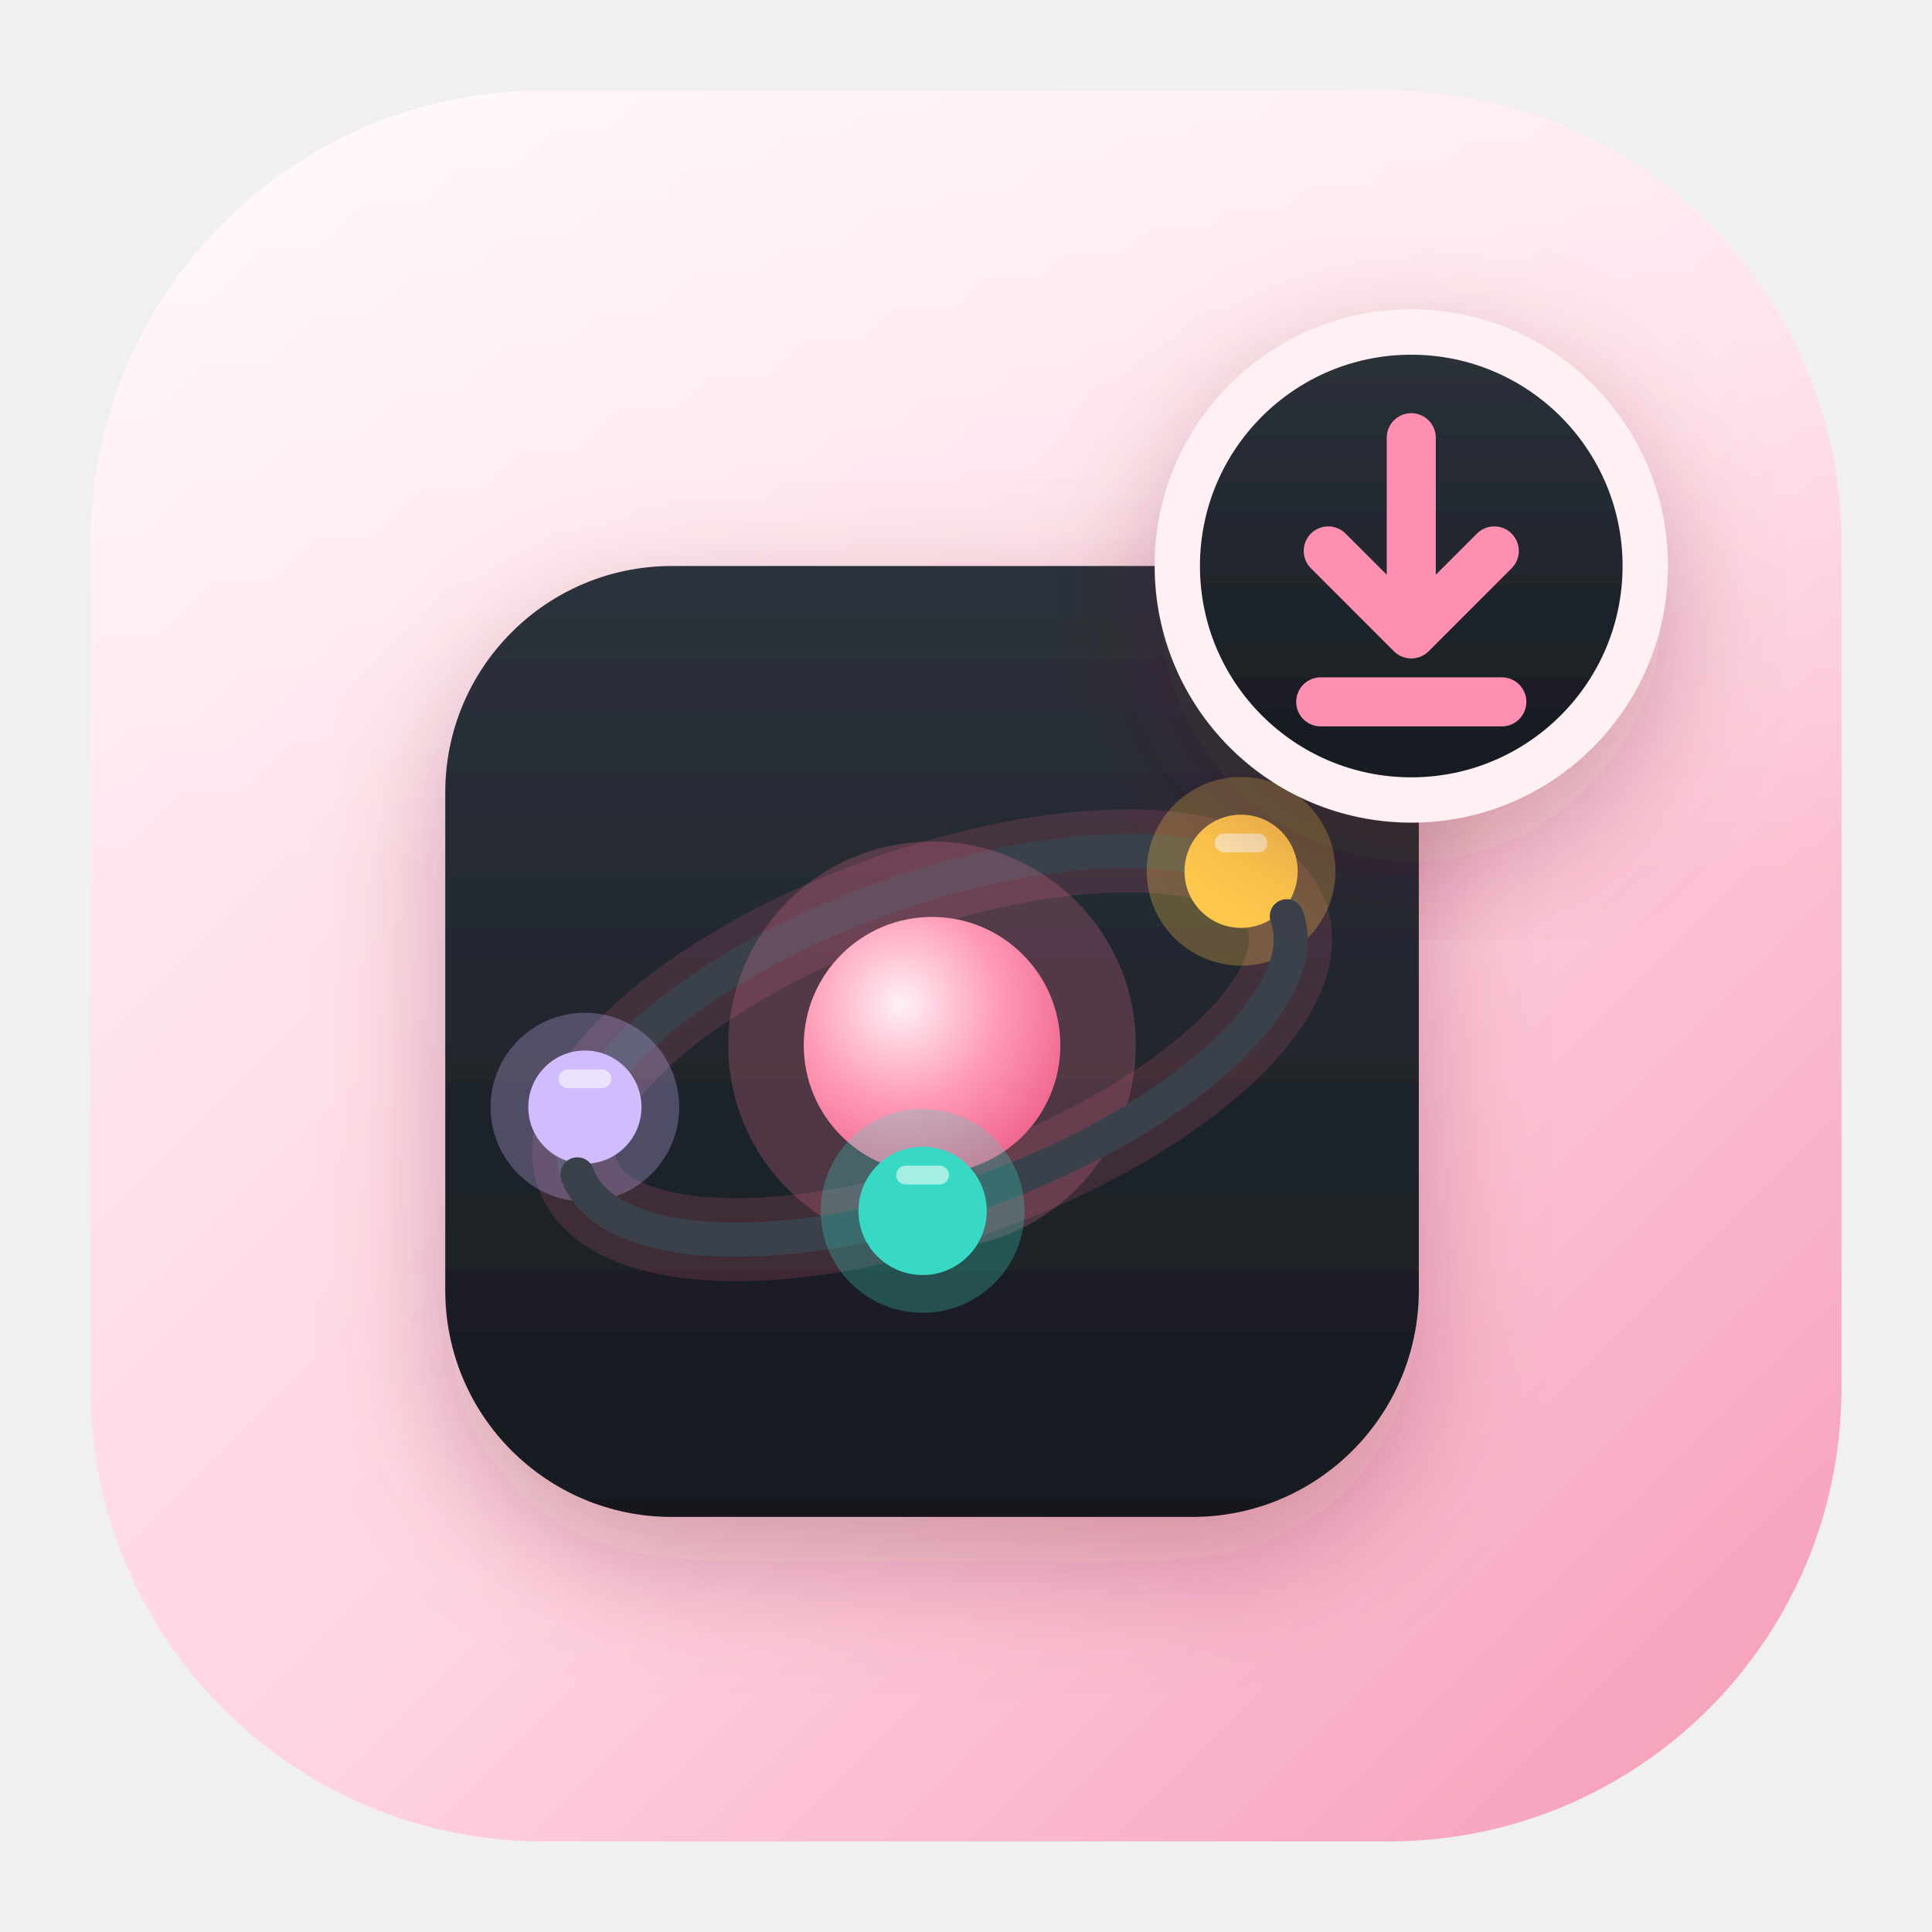
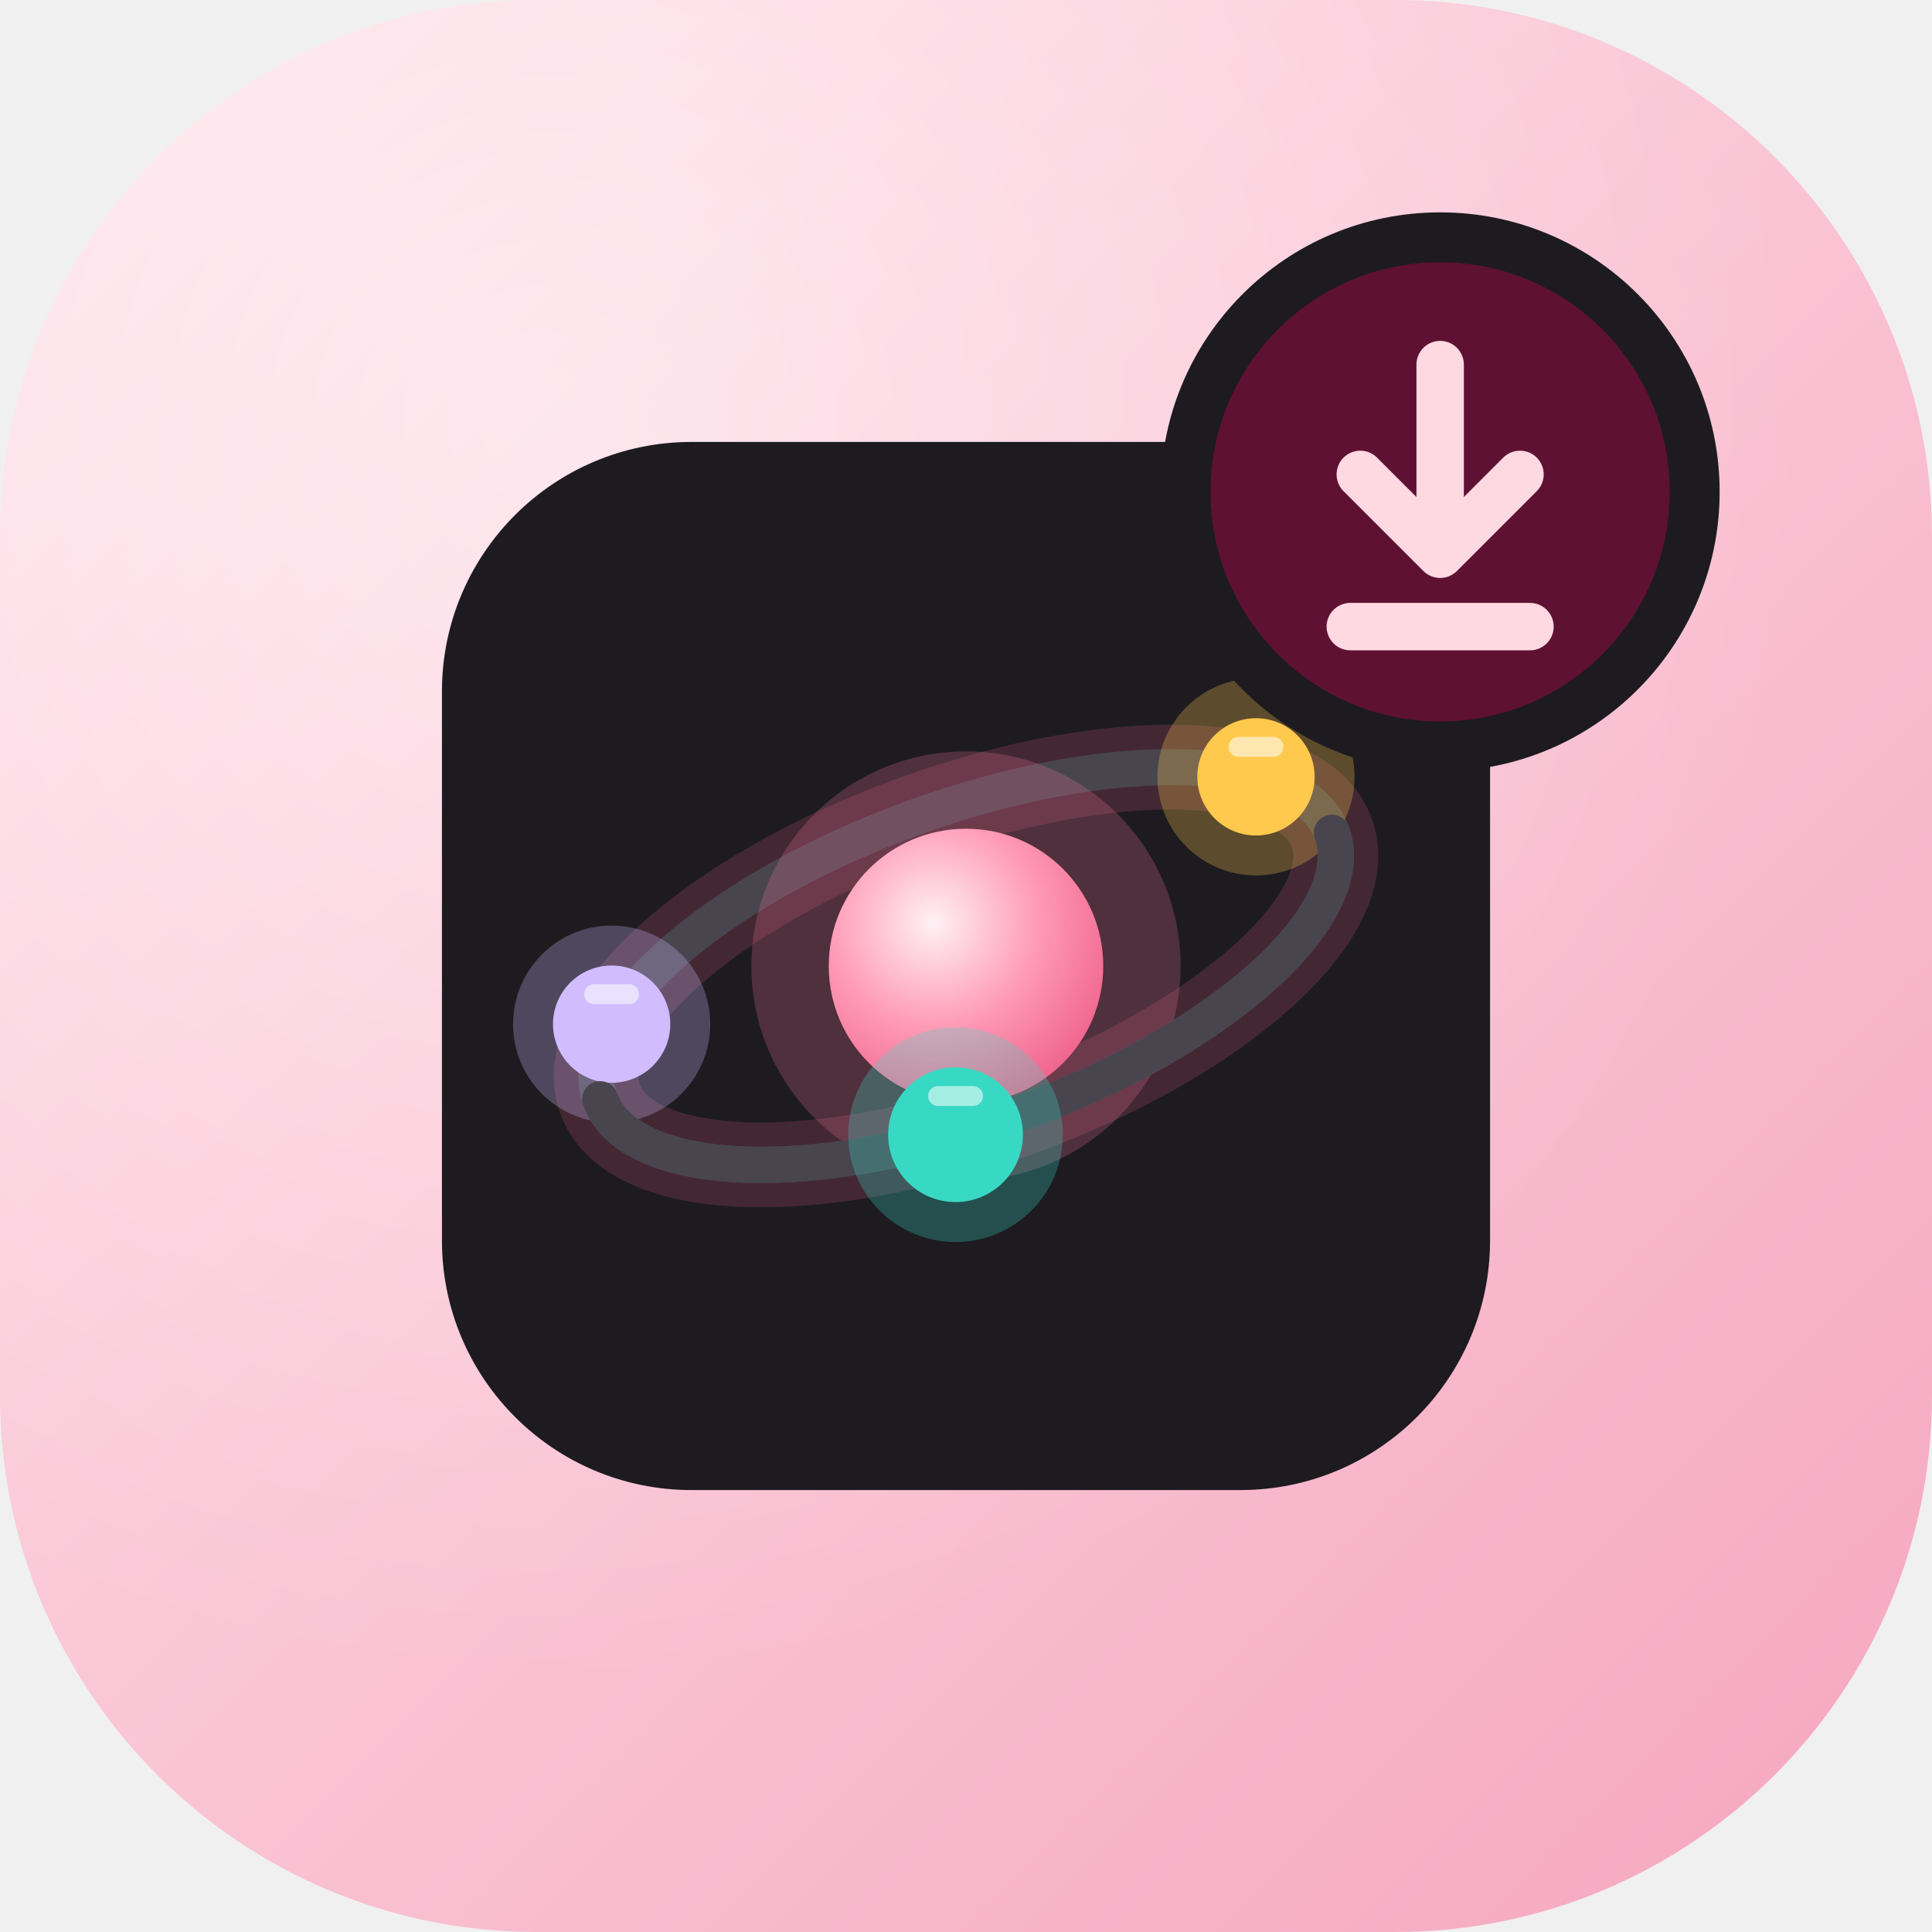
- <svg xmlns="http://www.w3.org/2000/svg" viewBox="0 0 512 512">
+ <svg xmlns="http://www.w3.org/2000/svg" viewBox="18 18 72 72">
  <defs>
-     <linearGradient id="bg" x1="0" y1="0" x2="1" y2="1">
-       <stop offset="0" stop-color="#FFF4F7" />
-       <stop offset=".55" stop-color="#FFD3E0" />
-       <stop offset="1" stop-color="#F59AB6" />
+     <linearGradient id="tile" x1="0" y1="0" x2="1" y2="1">
+       <stop offset="0" stop-color="#FFE3EB" />
+       <stop offset="1" stop-color="#F5A6BF" />
    </linearGradient>
-     <linearGradient id="gloss" x1="0" y1="0" x2="0" y2="1">
-       <stop offset="0" stop-color="#FFFFFF" stop-opacity=".55" />
-       <stop offset=".45" stop-color="#FFFFFF" stop-opacity="0" />
-     </linearGradient>
-     <linearGradient id="card" x1="0" y1="0" x2="0" y2="1">
-       <stop offset="0" stop-color="#2C323B" />
-       <stop offset="1" stop-color="#15191F" />
-     </linearGradient>
+     <radialGradient id="light" cx="0.28" cy="0.22" r="0.65">
+       <stop offset="0" stop-color="#fff" stop-opacity=".45" />
+       <stop offset="1" stop-color="#fff" stop-opacity="0" />
+     </radialGradient>
    <radialGradient id="core" cx=".38" cy=".34" r=".7">
      <stop offset="0" stop-color="#FFF1F5" />
      <stop offset=".55" stop-color="#FF9AB6" />
      <stop offset="1" stop-color="#F0668E" />
    </radialGradient>
-     <filter id="sh" x="-30%" y="-30%" width="160%" height="160%">
-       <feGaussianBlur in="SourceAlpha" stdDeviation="16" />
-       <feOffset dy="12" result="b" />
-       <feFlood flood-color="#6B1A35" flood-opacity=".30" />
-       <feComposite in2="b" operator="in" />
-       <feMerge>
-         <feMergeNode />
-         <feMergeNode in="SourceGraphic" />
-       </feMerge>
-     </filter>
  </defs>
-   <rect x="24" y="24" width="464" height="464" rx="120" fill="url(#bg)" />
-   <rect x="24" y="24" width="464" height="464" rx="120" fill="url(#gloss)" />
-   <g filter="url(#sh)">
-     <rect x="118" y="150" width="258" height="252" rx="60" fill="url(#card)" />
-   </g>
-   <ellipse cx="247" cy="277" rx="100" ry="41" transform="rotate(-20 247 277)" fill="none" stroke="#F0668E" stroke-opacity=".16" stroke-width="22" />
-   <ellipse cx="247" cy="277" rx="100" ry="41" transform="rotate(-20 247 277)" fill="none" stroke="#3A414B" stroke-width="9" />
-   <circle cx="155.0" cy="293.4" r="25" fill="#D0BCFF" opacity=".28" />
-   <circle cx="155.0" cy="293.4" r="15" fill="#D0BCFF" />
-   <rect x="148.0" y="283.4" width="14" height="5" rx="2.5" fill="#FFFFFF" opacity=".55" />
-   <circle cx="328.9" cy="230.9" r="25" fill="#FFC94D" opacity=".28" />
-   <circle cx="328.9" cy="230.9" r="15" fill="#FFC94D" />
-   <rect x="321.9" y="220.9" width="14" height="5" rx="2.5" fill="#FFFFFF" opacity=".55" />
-   <circle cx="247" cy="277" r="54" fill="#FF7A9E" opacity=".22" />
-   <circle cx="247" cy="277" r="34" fill="url(#core)" />
-   <path d="M341.0,242.8 A100,41 -20 0 1 153.0,311.2" fill="none" stroke="#3A414B" stroke-width="9" stroke-linecap="round" />
-   <circle cx="244.5" cy="320.9" r="27" fill="#38D9C4" opacity=".28" />
-   <circle cx="244.5" cy="320.9" r="17" fill="#38D9C4" />
-   <rect x="237.5" y="308.9" width="14" height="5" rx="2.5" fill="#FFFFFF" opacity=".55" />
-   <g filter="url(#sh)">
-     <circle cx="374" cy="150" r="62" fill="url(#card)" stroke="#FFF0F4" stroke-width="12" />
-   </g>
-   <g fill="none" stroke="#FF8FB0" stroke-width="13" stroke-linecap="round" stroke-linejoin="round">
-     <path d="M374,116V166" />
-     <path d="M352,146L374,168L396,146" />
-     <path d="M350,186H398" />
+   <rect x="18" y="18" width="72" height="72" rx="20" fill="url(#tile)" />
+   <rect x="18" y="18" width="72" height="72" rx="20" fill="url(#light)" />
+   <g transform="translate(54 54) scale(0.93) translate(-51 -57)">
+     <path fill="#1D1B20" d="M40,36H62A10,10 0 0 1 72,46V68A10,10 0 0 1 62,78H40A10,10 0 0 1 30,68V46A10,10 0 0 1 40,36Z" />
+     <ellipse cx="51" cy="57" rx="15.6" ry="6.3" transform="rotate(-20 51 57)" fill="none" stroke="#F0668E" stroke-opacity=".18" stroke-width="3.4" />
+     <ellipse cx="51" cy="57" rx="15.6" ry="6.3" transform="rotate(-20 51 57)" fill="none" stroke="#49454F" stroke-width="1.45" />
+     <circle cx="36.80" cy="59.33" r="3.95" fill="#D0BCFF" opacity=".28" />
+     <circle cx="36.80" cy="59.33" r="2.35" fill="#D0BCFF" />
+     <rect x="35.70" y="57.73" width="2.2" height="0.8" rx="0.4" fill="#FFFFFF" opacity=".55" />
+     <circle cx="62.62" cy="49.42" r="3.95" fill="#FFC94D" opacity=".28" />
+     <circle cx="62.62" cy="49.42" r="2.35" fill="#FFC94D" />
+     <rect x="61.52" y="47.82" width="2.2" height="0.8" rx="0.4" fill="#FFFFFF" opacity=".55" />
+     <circle cx="51" cy="57" r="8.6" fill="#FF7A9E" opacity=".22" />
+     <circle cx="51" cy="57" r="5.5" fill="url(#core)" />
+     <path d="M65.66,51.66 A15.6,6.3 -20 0 1 36.34,62.34" fill="none" stroke="#49454F" stroke-width="1.45" stroke-linecap="round" />
+     <circle cx="50.58" cy="63.76" r="4.30" fill="#38D9C4" opacity=".28" />
+     <circle cx="50.58" cy="63.76" r="2.70" fill="#38D9C4" />
+     <rect x="49.48" y="61.81" width="2.2" height="0.8" rx="0.4" fill="#FFFFFF" opacity=".55" />
+     <circle cx="70" cy="38" r="11.2" fill="#1D1B20" />
+     <circle cx="70" cy="38" r="9.2" fill="#5E1133" />
+     <g fill="none" stroke="#FFD9E2" stroke-width="1.9" stroke-linecap="round" stroke-linejoin="round">
+       <path d="M70,32.9V40.3" />
+       <path d="M66.8,37.3L70,40.5L73.2,37.3" />
+       <path d="M66.4,43.4H73.6" />
+     </g>
  </g>
</svg>
